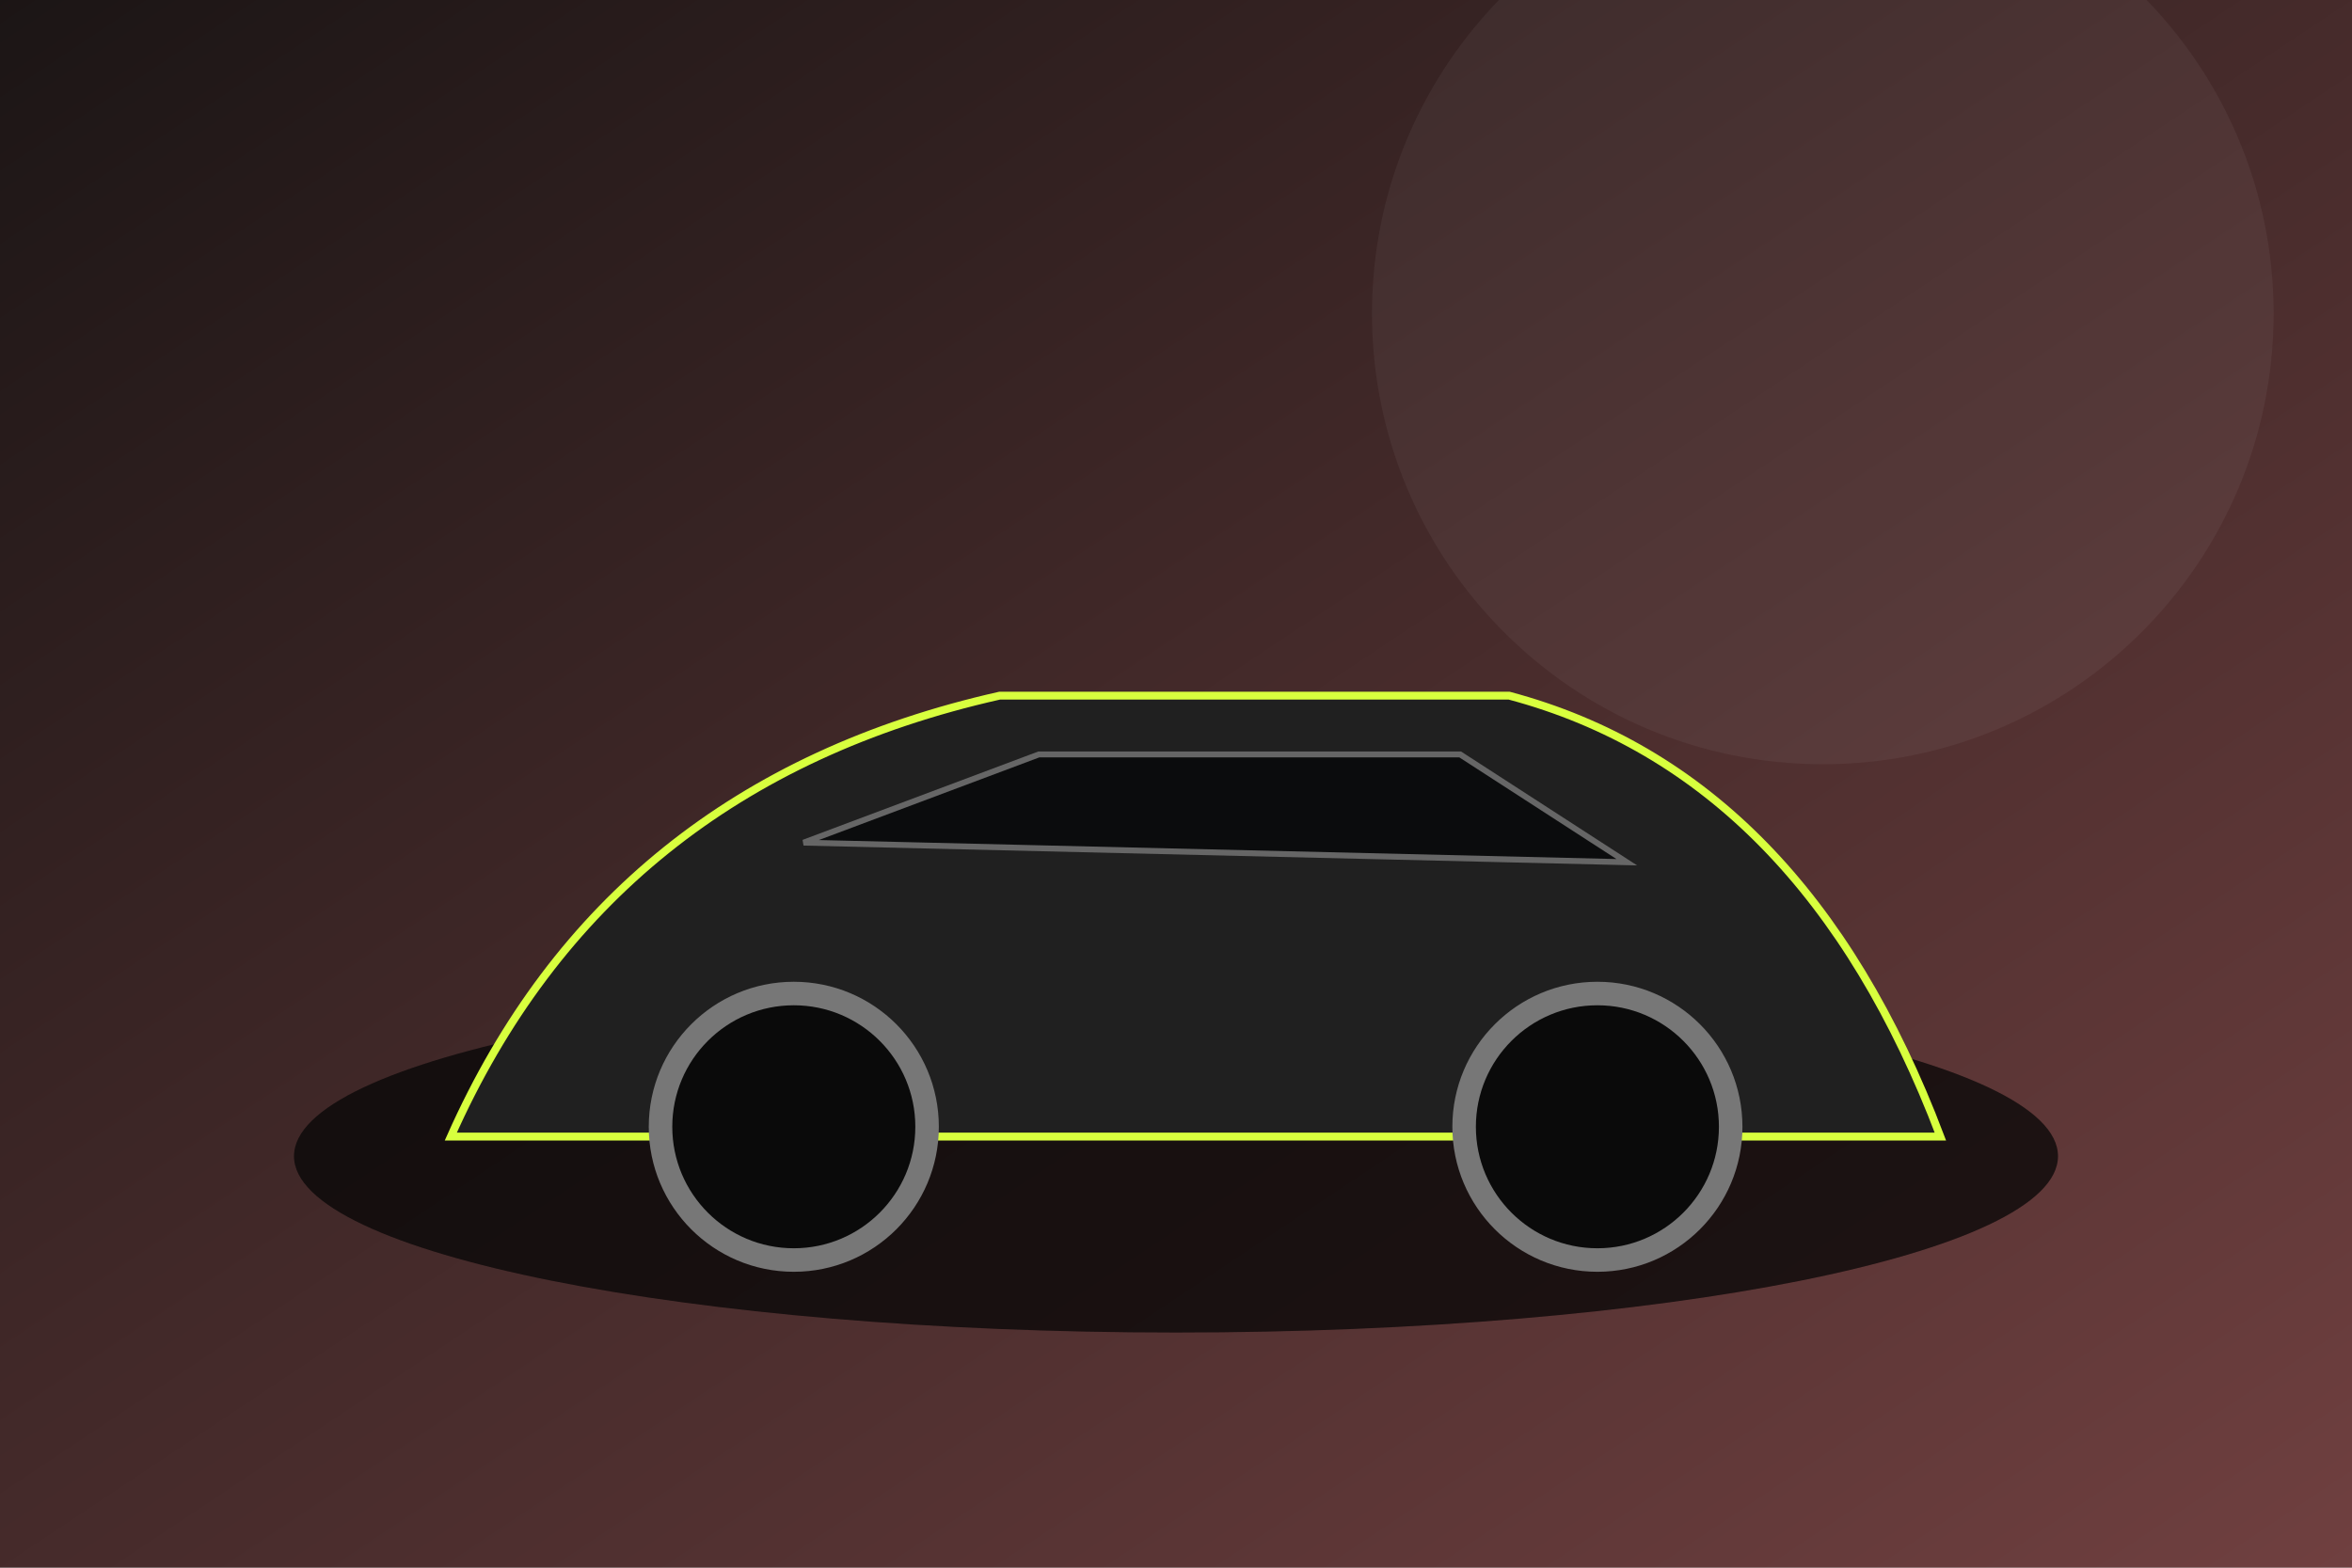
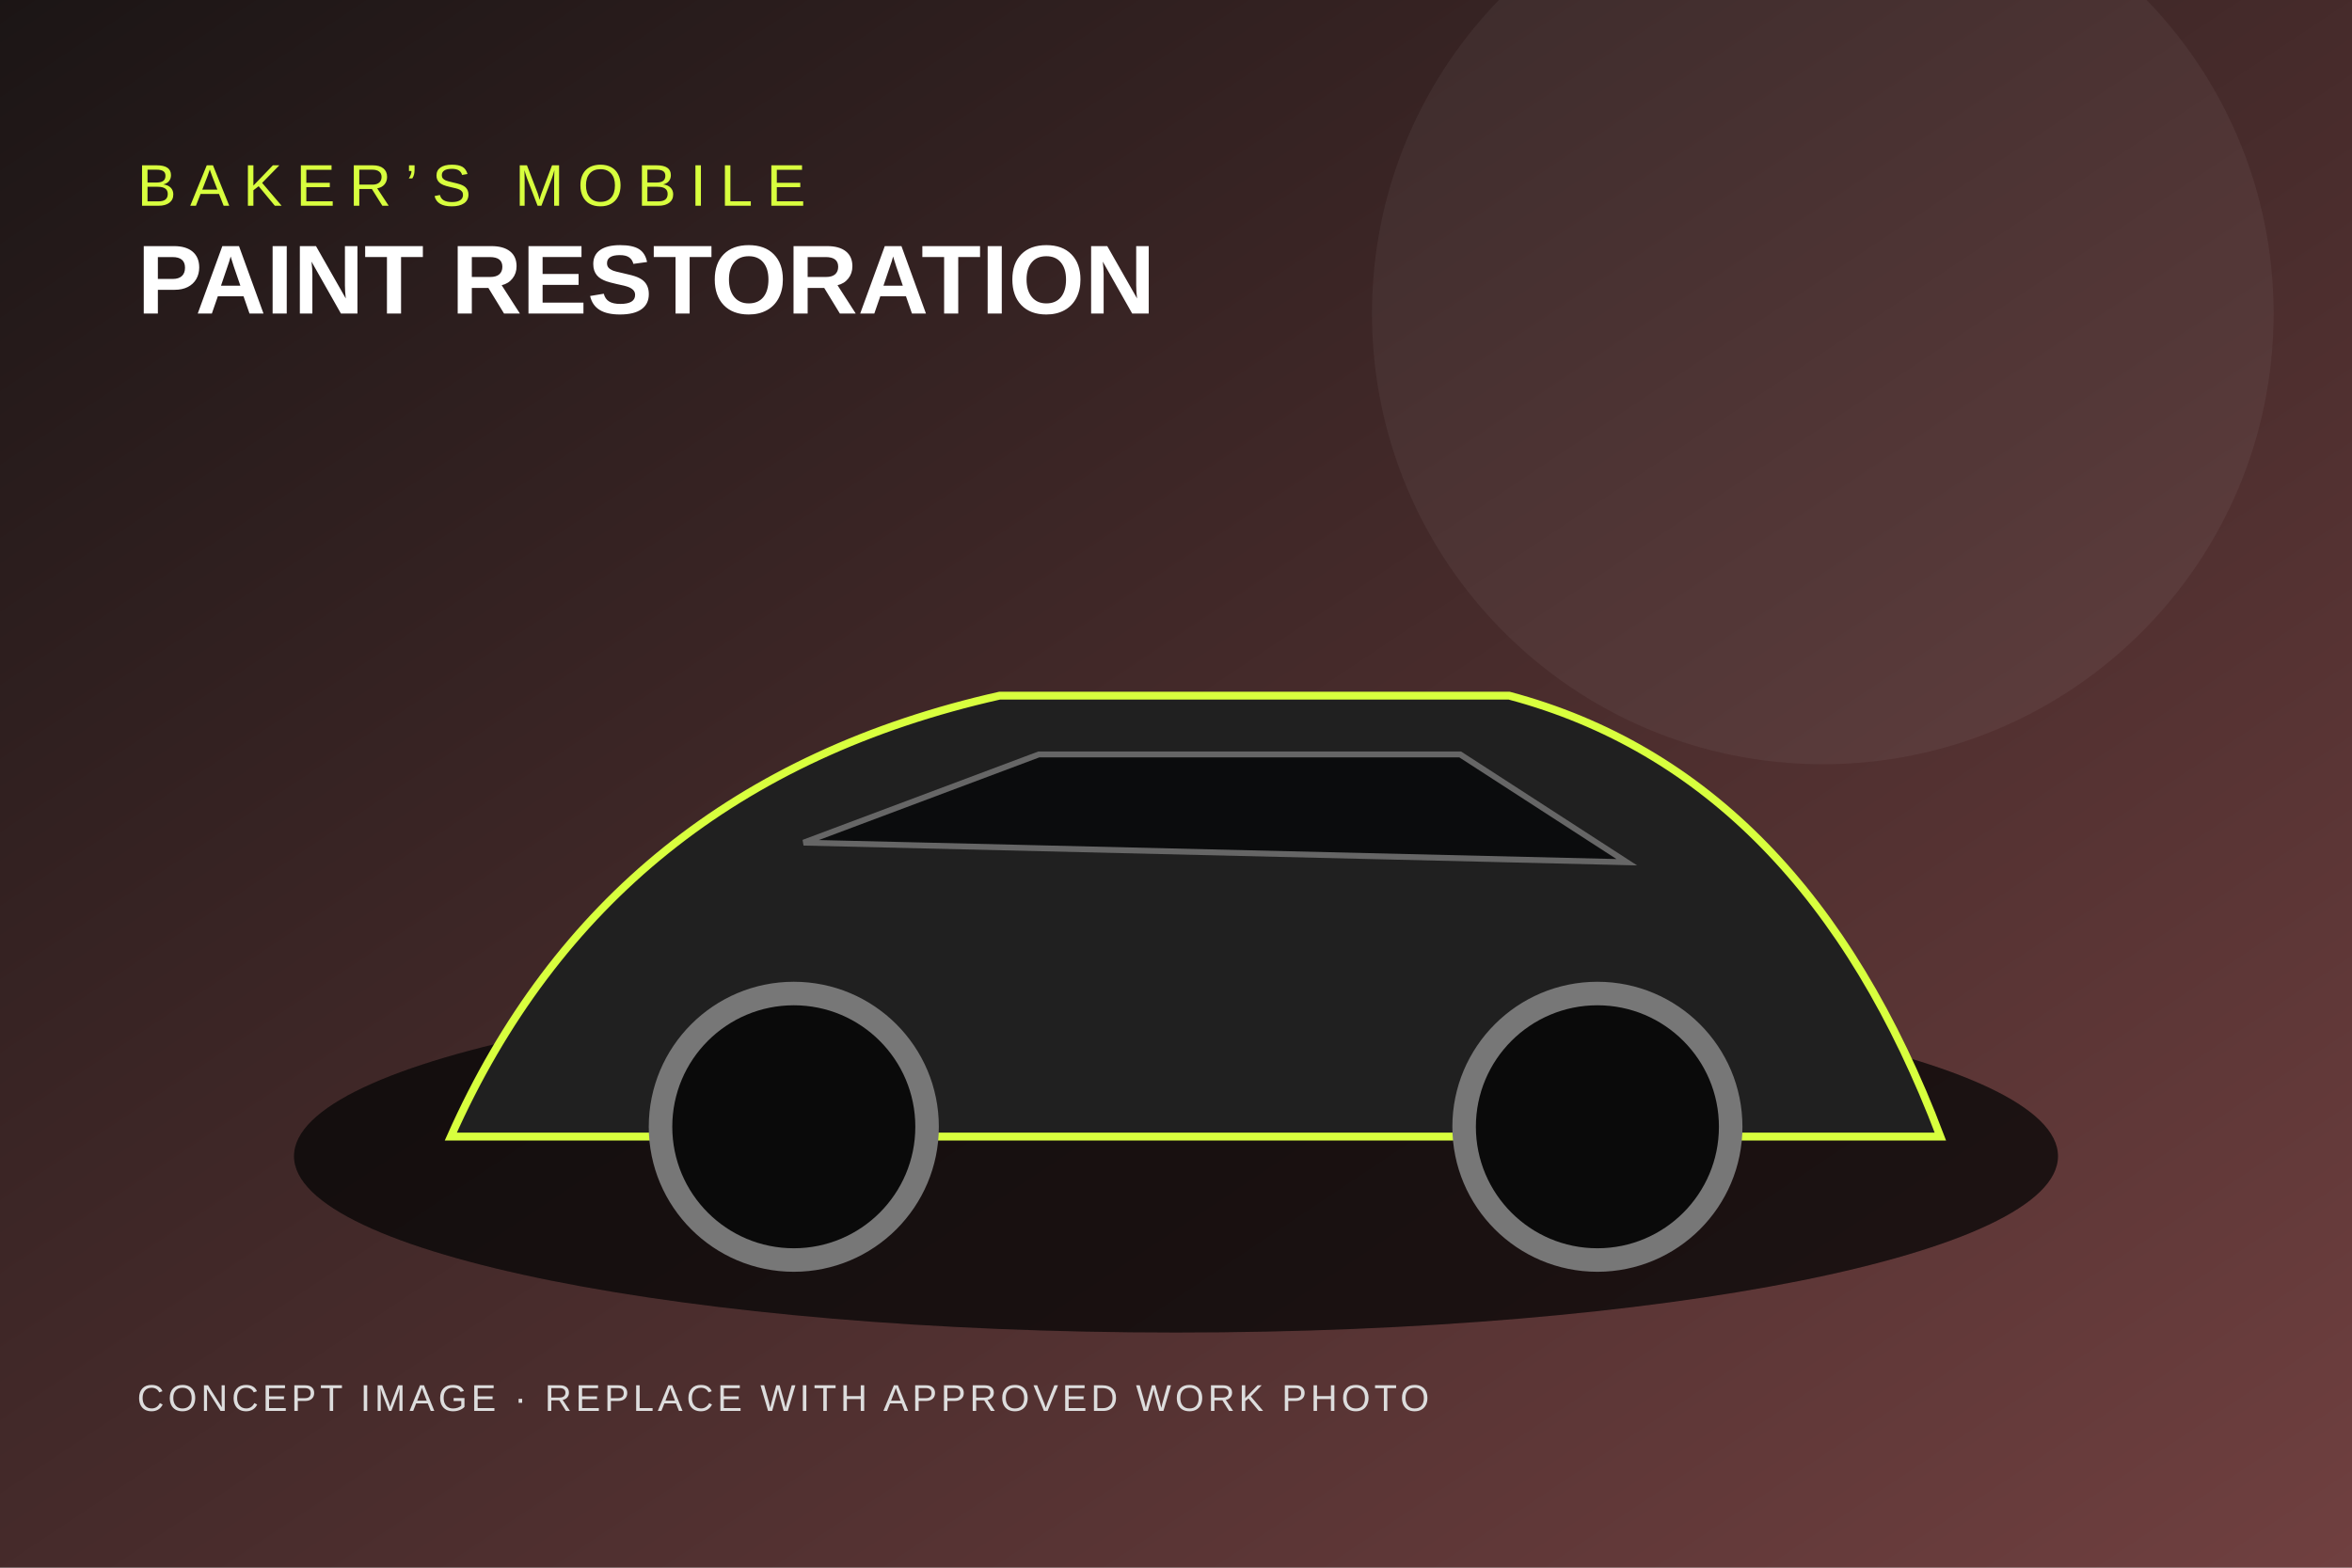
<svg xmlns="http://www.w3.org/2000/svg" viewBox="0 0 1200 800">
  <defs>
    <linearGradient id="g" x1="0" y1="0" x2="1" y2="1">
      <stop stop-color="#1b1515" />
      <stop offset="1" stop-color="#704040" />
    </linearGradient>
  </defs>
  <rect width="1200" height="800" fill="url(#g)" />
  <circle cx="930" cy="160" r="230" fill="rgba(255,255,255,.05)" />
  <ellipse cx="600" cy="590" rx="450" ry="90" fill="#050505" opacity=".75" />
  <path d="M230 580 Q310 400 510 355 L770 355 Q920 395 990 580 Z" fill="#202020" stroke="#d8ff3e" stroke-width="4" />
  <path d="M410 430 L530 385 L745 385 L830 440 Z" fill="#0b0c0d" stroke="#666" stroke-width="3" />
  <circle cx="405" cy="575" r="68" fill="#0a0a0a" stroke="#777" stroke-width="12" />
  <circle cx="815" cy="575" r="68" fill="#0a0a0a" stroke="#777" stroke-width="12" />
+   <text x="70" y="105" fill="#d8ff3e" font-family="Arial" font-size="30" letter-spacing="7">BAKER’S MOBILE</text>
+   <text x="70" y="160" fill="white" font-family="Arial" font-size="50" font-weight="700">PAINT RESTORATION</text>
+   <text x="70" y="720" fill="#ddd" font-family="Arial" font-size="19" letter-spacing="2">CONCEPT IMAGE · REPLACE WITH APPROVED WORK PHOTO</text>
</svg>
